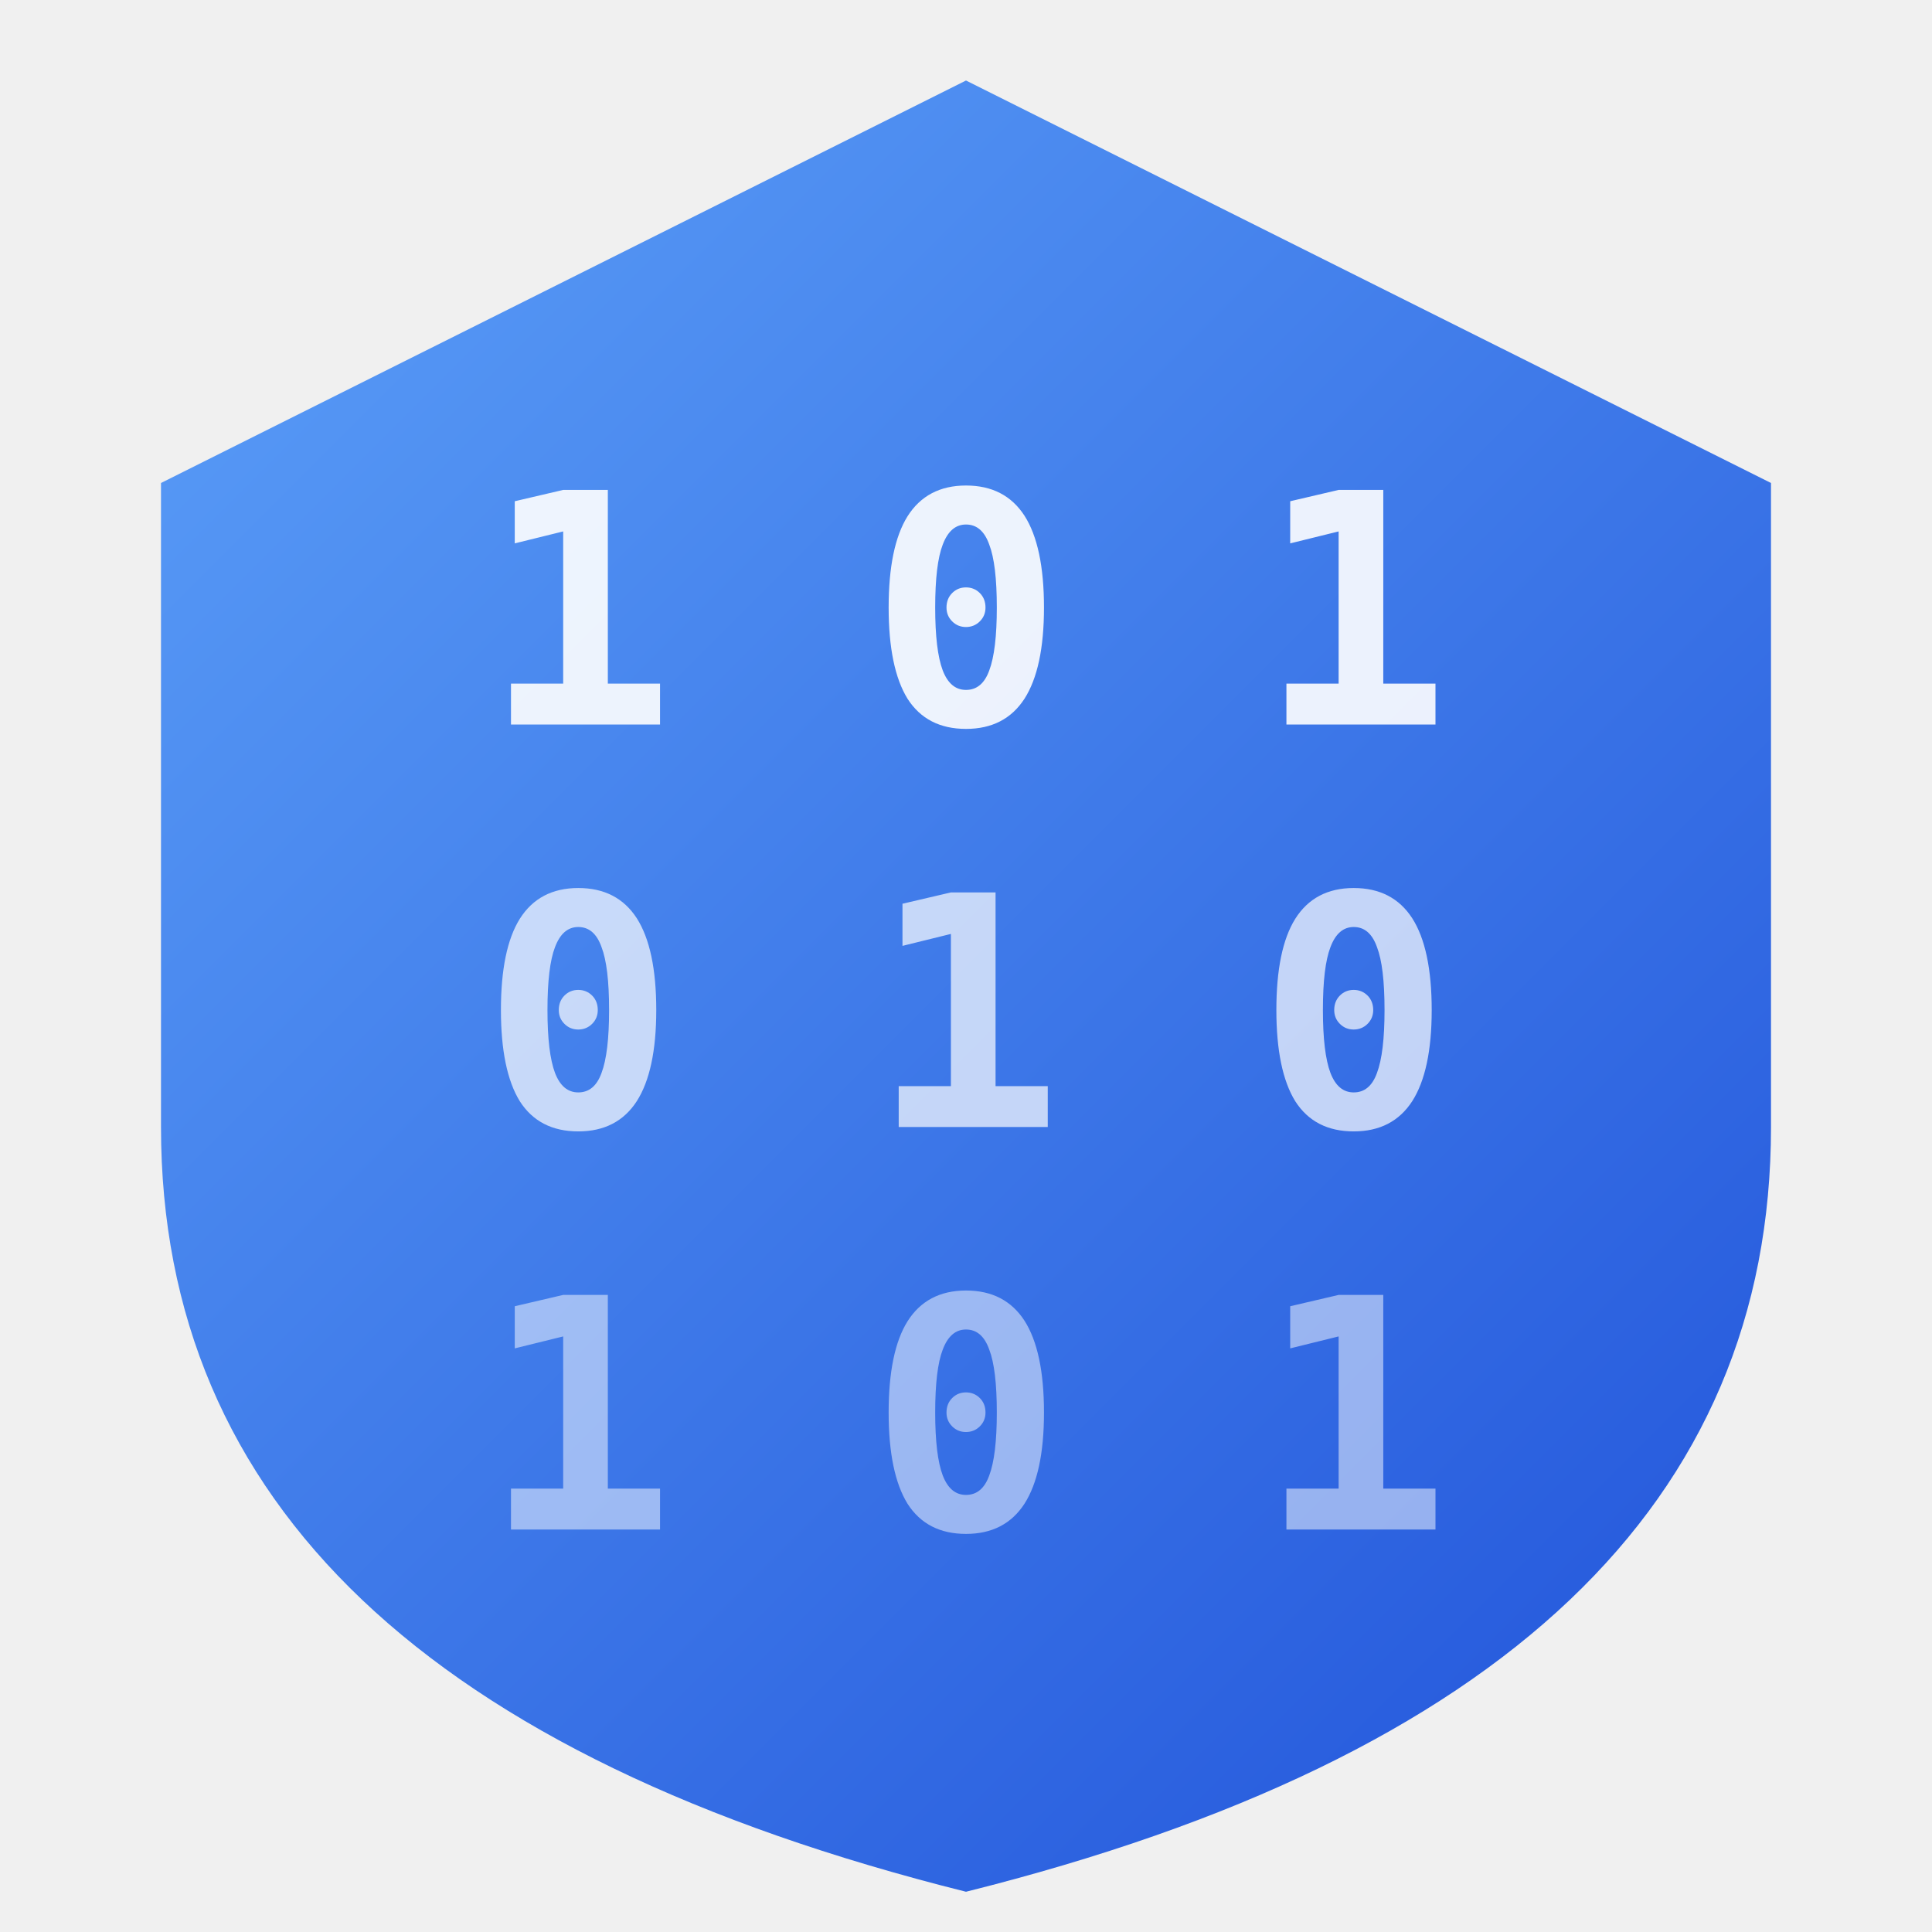
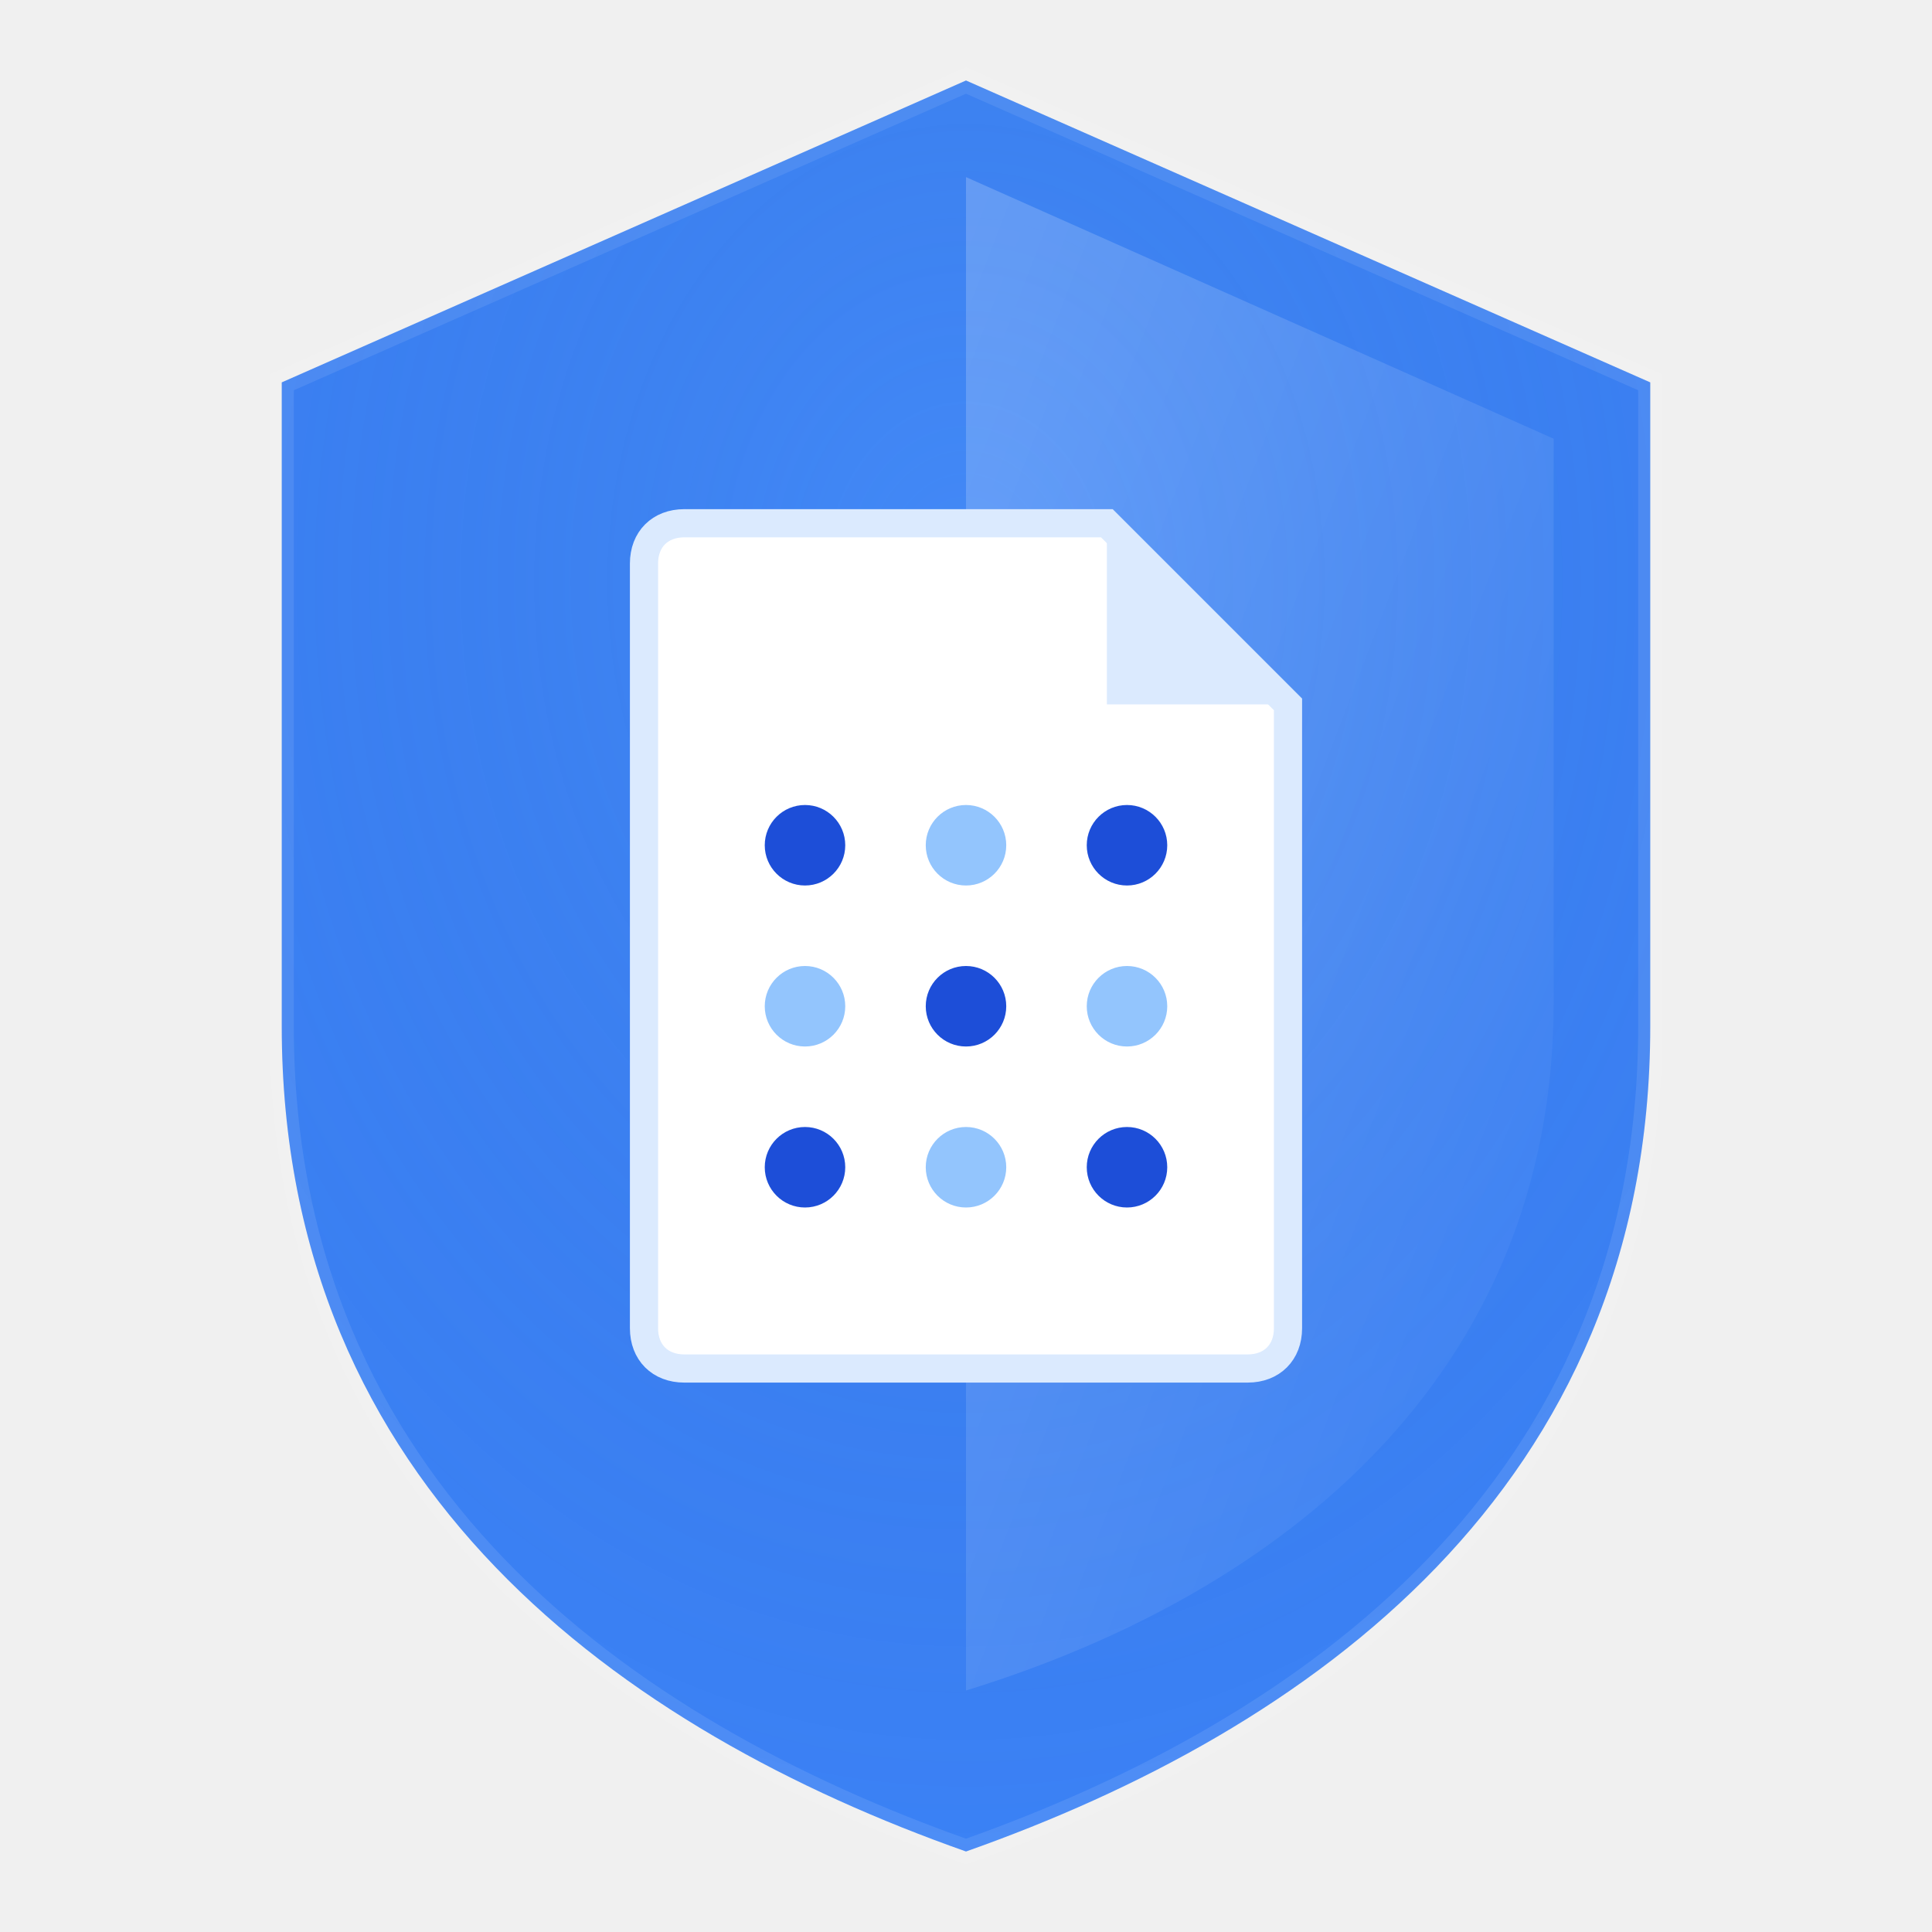
- <svg xmlns="http://www.w3.org/2000/svg" width="512" height="512" viewBox="0 0 48 48" fill="none">
+ <svg xmlns="http://www.w3.org/2000/svg" viewBox="0 0 48 48" width="512" height="512" fill="none">
  <defs>
-     <linearGradient id="shld" x1="0" y1="0" x2="48" y2="48" gradientUnits="userSpaceOnUse">
-       <stop offset="0%" stop-color="#60A5FA" />
-       <stop offset="100%" stop-color="#1D4ED8" />
+     <linearGradient id="shieldGrad" x1="0" y1="4" x2="0" y2="44">
+       <stop offset="0%" stop-color="#3B82F6" />
+       <stop offset="100%" stop-color="#1E40AF" />
+     </linearGradient>
+     <radialGradient id="innerGlow" cx="50%" cy="28%" r="75%">
+       <stop offset="0%" stop-color="#60A5FA" stop-opacity="0.22" />
+       <stop offset="100%" stop-color="#1E3A8A" stop-opacity="0" />
+     </radialGradient>
+     <linearGradient id="docGrad" x1="16" y1="14" x2="34" y2="36">
+       <stop offset="0%" stop-color="#FFFFFF" />
+       <stop offset="100%" stop-color="#EFF4FF" />
+     </linearGradient>
+     <linearGradient id="highlight" x1="0" y1="0" x2="1" y2="1">
+       <stop offset="0%" stop-color="#FFFFFF" stop-opacity="0.20" />
+       <stop offset="100%" stop-color="#FFFFFF" stop-opacity="0" />
    </linearGradient>
  </defs>
-   <path d="M24 2 L44 12 L44 28 Q44 42 24 47 Q4 42 4 28 L4 12 Z" fill="url(#shld)" />
-   <text x="24" y="18" font-family="ui-monospace,monospace" font-weight="700" font-size="8" fill="white" opacity="0.9" text-anchor="middle">1 0 1</text>
-   <text x="24" y="28" font-family="ui-monospace,monospace" font-weight="700" font-size="8" fill="white" opacity="0.7" text-anchor="middle">0 1 0</text>
-   <text x="24" y="38" font-family="ui-monospace,monospace" font-weight="700" font-size="8" fill="white" opacity="0.5" text-anchor="middle">1 0 1</text>
+   <path d="M24 2        L41 9.5        V25.5        C41 37 32.5 43 24 46        C15.5 43 7 37 7 25.5        V9.5        L24 2Z" fill="url(#shieldGrad)" stroke="rgba(255,255,255,0.10)" stroke-width="0.6" />
+   <path d="M24 2        L41 9.5        V25.5        C41 37 32.5 43 24 46        C15.5 43 7 37 7 25.5        V9.5        L24 2Z" fill="url(#innerGlow)" />
+   <path d="M24 4.4        L38.6 10.9        V24.9        C38.6 34.2 31.8 39.6 24 42        V4.4Z" fill="url(#highlight)" />
+   <g>
+     <path d="M16 14          C16 13.4 16.4 13 17 13          H27.5          L32 17.5          V33          C32 33.6 31.6 34 31 34          H17          C16.4 34 16 33.6 16 33          V14Z" fill="url(#docGrad)" stroke="#DBEAFE" stroke-width="0.7" />
+     <path d="M27.5 13V17.5H32" fill="#DBEAFE" />
+   </g>
+   <g>
+     <circle cx="20" cy="21" r="1" fill="#1D4ED8" />
+     <circle cx="24" cy="21" r="1" fill="#93C5FD" />
+     <circle cx="28" cy="21" r="1" fill="#1D4ED8" />
+     <circle cx="20" cy="25" r="1" fill="#93C5FD" />
+     <circle cx="24" cy="25" r="1" fill="#1D4ED8" />
+     <circle cx="28" cy="25" r="1" fill="#93C5FD" />
+     <circle cx="20" cy="29" r="1" fill="#1D4ED8" />
+     <circle cx="24" cy="29" r="1" fill="#93C5FD" />
+     <circle cx="28" cy="29" r="1" fill="#1D4ED8" />
+   </g>
</svg>
